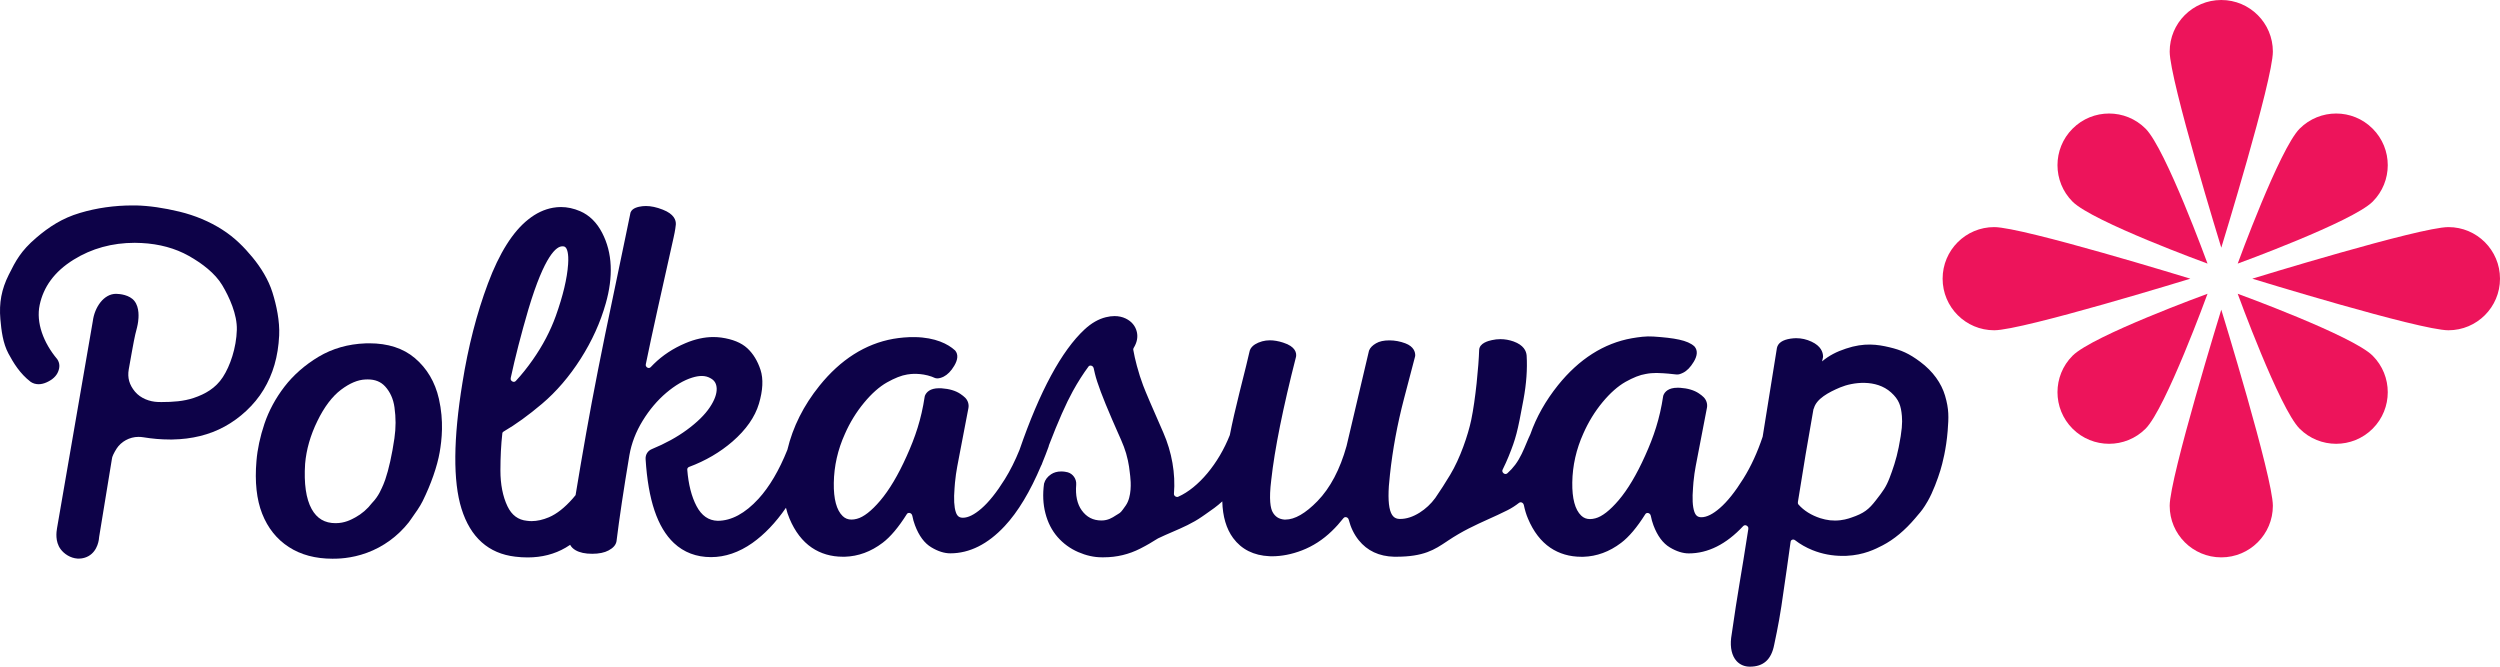
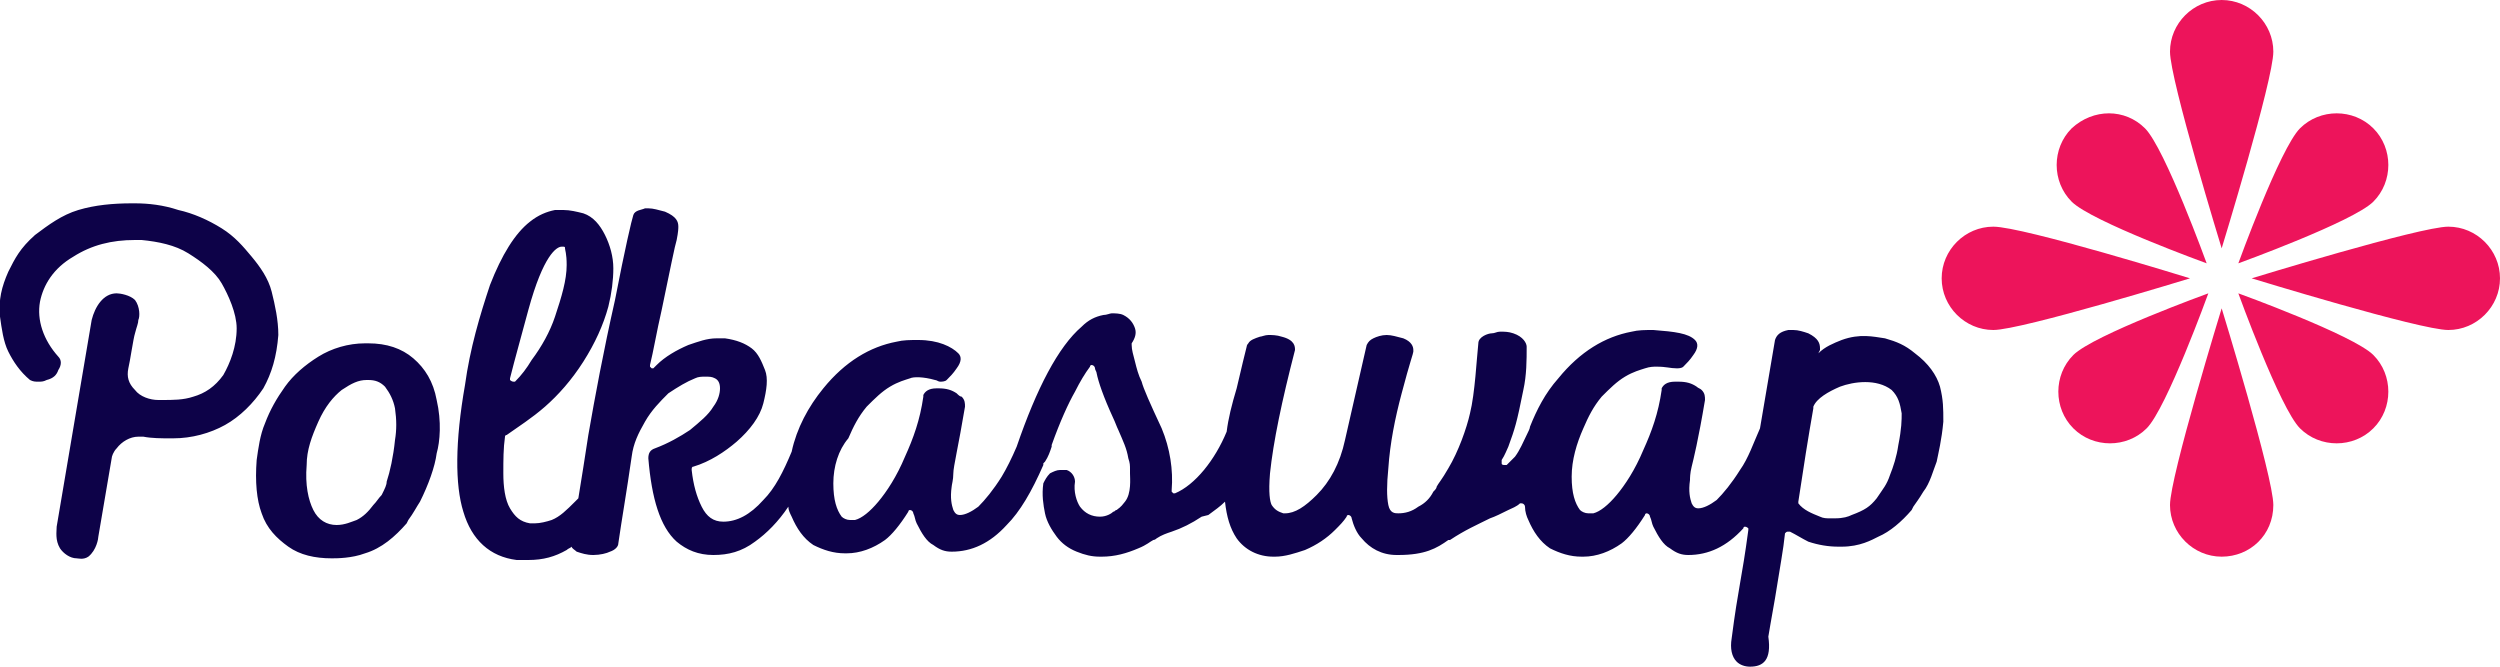
- <svg xmlns="http://www.w3.org/2000/svg" width="150" height="40" viewBox="0 0 150 40" fill="none">
-   <path d="M19.948 33.523C18.928 33.523 18.05 33.289 17.329 32.821C16.604 32.353 16.067 31.678 15.729 30.819C15.396 29.975 15.28 28.909 15.388 27.655C15.445 26.953 15.606 26.201 15.867 25.423C16.132 24.64 16.538 23.889 17.072 23.195C17.609 22.5 18.295 21.898 19.112 21.407C19.941 20.913 20.888 20.64 21.931 20.602C22.008 20.598 22.081 20.598 22.154 20.598C23.274 20.598 24.191 20.894 24.885 21.48C25.617 22.098 26.105 22.922 26.335 23.931C26.638 25.266 26.507 26.397 26.381 27.133C26.235 27.977 25.863 29.047 25.357 30.071C25.203 30.389 24.912 30.796 24.678 31.126L24.528 31.337C23.861 32.18 22.994 32.809 22.02 33.166C21.061 33.523 20.225 33.523 19.948 33.523ZM22.066 22.765C22.02 22.765 21.97 22.765 21.92 22.769C21.467 22.788 20.976 22.995 20.459 23.386C19.933 23.785 19.454 24.414 19.043 25.262C18.625 26.113 18.38 26.976 18.307 27.824C18.23 29.009 18.36 29.925 18.698 30.539C19.016 31.114 19.484 31.39 20.136 31.39C20.681 31.39 21.065 31.183 21.318 31.045C21.705 30.834 22.043 30.543 22.319 30.182C22.515 29.979 22.664 29.768 22.783 29.542C22.971 29.17 23.067 28.924 23.117 28.771C23.32 28.184 23.527 27.26 23.665 26.297C23.757 25.653 23.757 25.081 23.669 24.441C23.6 23.942 23.412 23.521 23.109 23.187C22.848 22.903 22.507 22.765 22.066 22.765Z" fill="#0D0248" />
-   <path d="M6.972 17.63C7.199 17.634 7.77 17.691 8.062 18.056C8.384 18.458 8.315 19.083 8.288 19.298C8.261 19.513 8.2 19.747 8.115 20.073C8.046 20.341 7.786 21.814 7.724 22.167C7.64 22.669 7.755 23.083 8.1 23.501C8.434 23.9 8.982 24.104 9.477 24.119C9.561 24.123 9.623 24.123 9.684 24.123C10.363 24.123 11.011 24.081 11.621 23.877C12.308 23.647 12.941 23.291 13.374 22.623C13.808 21.956 14.18 20.874 14.21 19.793C14.237 18.869 13.758 17.818 13.332 17.108C12.906 16.399 12.135 15.808 11.326 15.352C10.513 14.896 9.561 14.635 8.491 14.581C8.353 14.573 8.219 14.569 8.085 14.569C6.735 14.569 5.503 14.907 4.422 15.578C3.248 16.303 2.607 17.231 2.381 18.293C2.155 19.356 2.6 20.556 3.436 21.553C3.589 21.783 3.601 22.033 3.482 22.313C3.375 22.57 3.148 22.78 2.811 22.934C2.638 23.014 2.469 23.053 2.316 23.053C2.143 23.053 1.982 23.007 1.84 22.911C1.2 22.42 0.809 21.779 0.506 21.212C0.172 20.583 0.084 19.847 0.022 19.149C-0.062 18.174 0.091 17.354 0.525 16.487C0.943 15.651 1.246 15.06 2.174 14.267C2.933 13.618 3.735 13.089 4.801 12.775C5.803 12.476 6.865 12.326 7.962 12.326H8.161C8.952 12.345 9.822 12.472 10.762 12.698C11.71 12.928 12.572 13.292 13.332 13.776C14.091 14.259 14.655 14.842 15.146 15.436C15.641 16.035 16.105 16.771 16.347 17.546C16.588 18.313 16.792 19.275 16.75 20.13C16.688 21.404 16.377 22.451 15.817 23.379C15.257 24.311 14.383 25.101 13.474 25.595C12.569 26.09 11.514 26.351 10.344 26.37H10.191C9.665 26.37 9.132 26.324 8.599 26.236C8.503 26.221 8.403 26.213 8.307 26.213C7.77 26.213 7.264 26.5 6.995 26.919C6.842 27.16 6.715 27.417 6.715 27.532L5.948 32.219C5.944 32.318 5.891 33.043 5.304 33.369C5.005 33.534 4.709 33.519 4.652 33.515C4.222 33.488 3.843 33.231 3.635 32.947C3.298 32.487 3.386 31.912 3.421 31.697L5.569 19.267C5.672 18.439 6.228 17.622 6.972 17.63Z" fill="#0D0248" />
-   <path d="M104.989 40C104.67 40 104.394 39.881 104.191 39.659C103.911 39.348 103.8 38.857 103.869 38.274C104.306 35.221 104.44 34.734 104.9 31.735C104.908 31.678 104.897 31.628 104.858 31.586C104.82 31.54 104.759 31.513 104.705 31.513C104.663 31.513 104.62 31.532 104.59 31.567C103.577 32.652 102.48 33.204 101.329 33.204C100.973 33.204 100.589 33.085 100.19 32.844C99.776 32.598 99.446 32.153 99.208 31.521C99.139 31.34 99.086 31.145 99.047 30.945C99.024 30.83 98.928 30.777 98.852 30.777C98.813 30.777 98.76 30.788 98.717 30.853C98.223 31.64 97.735 32.219 97.267 32.571C96.566 33.105 95.798 33.385 94.997 33.407H94.882C94.18 33.407 93.551 33.223 93.018 32.863C92.458 32.483 92.005 31.896 91.679 31.118C91.572 30.869 91.491 30.593 91.43 30.301C91.407 30.194 91.318 30.136 91.242 30.136C91.207 30.136 91.173 30.148 91.142 30.171C90.923 30.343 90.689 30.493 90.444 30.616C90.045 30.815 89.669 30.988 89.301 31.152C88.507 31.513 87.759 31.85 86.869 32.445L86.808 32.487C86.071 32.978 85.438 33.404 83.762 33.404H83.647C82.746 33.381 82.032 33.047 81.522 32.41C81.242 32.061 81.043 31.647 80.924 31.183C80.897 31.072 80.805 31.026 80.732 31.026C80.682 31.026 80.644 31.045 80.609 31.087C80.394 31.36 80.16 31.624 79.907 31.866C79.374 32.383 78.772 32.771 78.116 33.024C77.506 33.258 76.9 33.377 76.309 33.377C76.263 33.377 76.214 33.377 76.168 33.373C75.224 33.331 74.491 32.963 73.989 32.284C73.579 31.728 73.36 30.988 73.337 30.082C73.03 30.37 72.712 30.589 72.32 30.861L72.121 30.999C71.561 31.39 70.943 31.659 70.345 31.916C70.061 32.038 69.77 32.165 69.482 32.303C69.432 32.33 69.375 32.364 69.298 32.414C69.133 32.518 68.88 32.679 68.42 32.913C67.737 33.262 67 33.438 66.229 33.438H66.099C65.642 33.438 65.167 33.331 64.691 33.124C64.208 32.913 63.794 32.61 63.452 32.219C63.111 31.827 62.865 31.348 62.724 30.792C62.582 30.247 62.555 29.649 62.643 29.016C62.708 28.779 62.85 28.602 63.065 28.456C63.234 28.345 63.433 28.288 63.663 28.288C63.736 28.288 63.813 28.291 63.89 28.303C63.951 28.311 64.009 28.322 64.062 28.337C64.381 28.426 64.599 28.744 64.572 29.081C64.519 29.722 64.63 30.24 64.906 30.623C65.201 31.03 65.585 31.229 66.088 31.229C66.479 31.229 66.743 31.06 66.935 30.934C67.004 30.888 67.05 30.861 67.092 30.838C67.238 30.75 67.261 30.738 67.549 30.324C67.909 29.802 67.856 28.928 67.814 28.575L67.787 28.349C67.752 28.046 67.741 27.954 67.675 27.632C67.541 27.007 67.376 26.635 67.046 25.898C66.951 25.687 66.847 25.446 66.724 25.162C66.164 23.866 65.827 22.972 65.696 22.424C65.669 22.305 65.642 22.194 65.62 22.09C65.597 21.987 65.508 21.933 65.428 21.933C65.378 21.933 65.336 21.952 65.309 21.994C64.998 22.412 64.68 22.907 64.369 23.471C63.97 24.192 63.487 25.281 62.938 26.711C62.935 26.738 62.927 26.769 62.915 26.803C62.8 27.122 62.678 27.432 62.555 27.732L62.501 27.877C62.493 27.893 62.482 27.919 62.467 27.939C61.811 29.492 61.078 30.715 60.28 31.567C59.268 32.652 58.171 33.2 57.02 33.2C56.663 33.2 56.28 33.081 55.881 32.84C55.467 32.594 55.137 32.15 54.899 31.517C54.83 31.337 54.776 31.141 54.738 30.942C54.715 30.826 54.619 30.773 54.542 30.773C54.504 30.773 54.45 30.784 54.408 30.849C53.913 31.636 53.426 32.215 52.958 32.568C52.256 33.101 51.493 33.381 50.687 33.404H50.572C49.87 33.404 49.241 33.22 48.708 32.859C48.148 32.479 47.696 31.893 47.37 31.114C47.285 30.911 47.212 30.696 47.158 30.466C46.537 31.367 45.854 32.077 45.137 32.583C44.339 33.143 43.507 33.427 42.663 33.427C41.781 33.427 41.033 33.143 40.435 32.583C39.445 31.651 38.889 30.002 38.736 27.547C38.72 27.283 38.862 27.049 39.104 26.949C39.921 26.612 40.623 26.224 41.198 25.802C41.827 25.342 42.295 24.882 42.59 24.437C42.874 24.012 43.012 23.632 43.001 23.31C42.989 23.03 42.882 22.838 42.656 22.708C42.491 22.608 42.314 22.558 42.103 22.558C41.931 22.558 41.735 22.593 41.528 22.658C41.025 22.815 40.504 23.122 39.974 23.57C39.441 24.023 38.962 24.587 38.559 25.246C38.156 25.902 37.888 26.596 37.765 27.306C37.42 29.361 37.159 31.103 36.99 32.479C36.948 32.702 36.795 32.874 36.518 33.024C36.273 33.158 35.939 33.227 35.533 33.227C35.115 33.227 34.789 33.158 34.539 33.016C34.39 32.932 34.278 32.821 34.209 32.69C34.121 32.752 34.029 32.805 33.941 32.859C33.273 33.25 32.506 33.446 31.659 33.446C31.417 33.446 31.168 33.431 30.915 33.4C29.311 33.212 28.226 32.242 27.689 30.52C27.175 28.871 27.198 26.328 27.746 22.968C28.088 20.817 28.602 18.811 29.277 17.009C29.959 15.183 30.776 13.891 31.697 13.166C32.161 12.794 32.66 12.556 33.185 12.464C33.339 12.437 33.5 12.422 33.653 12.422C34.037 12.422 34.424 12.506 34.808 12.671C35.36 12.909 35.805 13.346 36.127 13.967C36.438 14.566 36.611 15.229 36.641 15.946C36.672 16.652 36.572 17.415 36.342 18.217C36.024 19.344 35.521 20.456 34.842 21.523C34.163 22.589 33.381 23.501 32.514 24.234C31.712 24.913 30.938 25.473 30.213 25.895C30.182 25.91 30.147 25.944 30.14 26.002C30.063 26.681 30.025 27.429 30.025 28.226C30.025 29.062 30.167 29.787 30.447 30.374C30.704 30.911 31.091 31.198 31.624 31.248C31.72 31.26 31.808 31.267 31.896 31.267C32.226 31.267 32.579 31.187 32.94 31.034C33.408 30.834 33.883 30.458 34.359 29.918C34.413 29.856 34.462 29.791 34.516 29.73L34.535 29.707C34.731 28.514 34.946 27.252 35.176 25.956C35.586 23.636 36.123 20.913 36.768 17.864C37.416 14.796 37.769 13.028 37.826 12.775C37.83 12.763 37.834 12.748 37.838 12.736C37.945 12.476 38.294 12.403 38.547 12.372C38.617 12.364 38.686 12.361 38.758 12.361C39.058 12.361 39.395 12.433 39.767 12.579C40.446 12.844 40.565 13.208 40.55 13.469C40.542 13.546 40.519 13.799 40.412 14.27C40.335 14.612 40.02 16.027 39.464 18.516C39.169 19.847 38.927 20.974 38.747 21.86C38.736 21.918 38.747 21.964 38.782 22.006C38.82 22.052 38.877 22.079 38.931 22.079C38.973 22.079 39.012 22.063 39.042 22.029C39.104 21.964 39.165 21.902 39.23 21.837C39.752 21.323 40.389 20.901 41.125 20.591C41.704 20.345 42.268 20.222 42.801 20.222C42.959 20.222 43.116 20.234 43.269 20.253C43.952 20.349 44.481 20.564 44.838 20.894C45.191 21.22 45.456 21.657 45.632 22.194C45.808 22.738 45.774 23.421 45.536 24.222C45.298 25.02 44.765 25.783 43.948 26.493C43.208 27.133 42.333 27.647 41.344 28.015C41.275 28.042 41.229 28.107 41.236 28.18C41.305 29.062 41.493 29.799 41.792 30.366C42.096 30.942 42.514 31.233 43.062 31.248C43.883 31.248 44.708 30.803 45.509 29.929C46.165 29.212 46.748 28.222 47.243 26.988C47.569 25.615 48.217 24.326 49.168 23.145C50.43 21.576 51.919 20.629 53.599 20.33C54.009 20.261 54.442 20.219 54.891 20.226C56.123 20.245 56.89 20.648 57.288 21.012C57.3 21.02 57.308 21.032 57.319 21.043C57.499 21.269 57.476 21.576 57.254 21.948C57.062 22.27 56.851 22.481 56.617 22.6C56.475 22.669 56.349 22.704 56.23 22.704C56.111 22.704 56.015 22.639 55.908 22.6C55.248 22.366 54.642 22.431 54.431 22.47C54.086 22.523 53.683 22.685 53.223 22.942C52.762 23.202 52.298 23.613 51.842 24.165C51.382 24.721 50.994 25.35 50.695 26.033C50.265 26.98 50.043 27.969 50.028 28.974C50.012 29.941 50.193 30.612 50.561 30.965C50.706 31.106 50.879 31.175 51.09 31.175C51.19 31.175 51.297 31.16 51.412 31.129C51.815 31.026 52.287 30.658 52.812 30.04C53.353 29.404 53.89 28.506 54.4 27.367C54.914 26.228 55.275 25.17 55.482 23.793C55.486 23.774 55.49 23.758 55.497 23.739C55.582 23.536 55.796 23.294 56.345 23.294C56.395 23.294 56.445 23.294 56.495 23.298C56.959 23.329 57.342 23.444 57.626 23.636C57.741 23.712 57.833 23.789 57.91 23.862C58.075 24.027 58.148 24.265 58.105 24.487C57.657 26.869 57.407 28.061 57.358 28.456C57.308 28.855 57.277 29.135 57.273 29.285C57.219 29.941 57.246 30.428 57.35 30.731C57.43 30.968 57.553 31.064 57.776 31.064C58.09 31.064 58.458 30.88 58.88 30.516C59.325 30.132 59.801 29.538 60.292 28.748C60.614 28.23 60.909 27.64 61.17 26.995C62.382 23.478 63.698 21.039 65.082 19.758C65.489 19.383 65.915 19.141 66.348 19.034C66.532 18.988 66.709 18.965 66.874 18.965C67.115 18.965 67.342 19.014 67.541 19.11C67.898 19.283 68.132 19.563 68.212 19.923C68.281 20.23 68.22 20.548 68.025 20.867C68.009 20.894 67.99 20.936 67.994 20.978C68.044 21.266 68.117 21.592 68.212 21.948C68.324 22.366 68.45 22.761 68.588 23.126C68.726 23.494 69.133 24.445 69.797 25.952C70.311 27.122 70.537 28.426 70.437 29.622C70.433 29.684 70.46 29.73 70.483 29.753C70.522 29.795 70.575 29.818 70.625 29.818C70.648 29.818 70.675 29.814 70.698 29.802C71.906 29.266 73.118 27.812 73.79 26.102C73.939 25.338 74.135 24.491 74.369 23.551C74.698 22.244 74.902 21.419 74.971 21.097C74.982 21.047 74.998 20.982 75.04 20.917C75.166 20.717 75.393 20.575 75.73 20.479C75.872 20.441 76.026 20.418 76.191 20.418C76.432 20.418 76.705 20.464 76.988 20.556C77.744 20.794 77.798 21.185 77.763 21.4C76.981 24.46 76.478 26.945 76.275 28.798C76.125 29.994 76.237 30.5 76.352 30.715C76.505 30.999 76.731 31.145 77.061 31.175C77.077 31.175 77.126 31.175 77.126 31.175C77.686 31.175 78.331 30.803 79.048 30.067C79.815 29.277 80.402 28.165 80.793 26.761L82.136 21.058C82.14 21.047 82.144 21.035 82.147 21.024C82.213 20.859 82.351 20.721 82.562 20.598C82.765 20.479 83.029 20.422 83.367 20.422C83.689 20.422 84.008 20.483 84.318 20.598C84.84 20.794 84.917 21.139 84.913 21.327C84.913 21.35 84.909 21.369 84.905 21.388C84.874 21.496 84.733 22.025 84.238 23.931C83.839 25.453 83.559 26.98 83.398 28.468C83.279 29.469 83.283 30.194 83.409 30.627C83.543 31.08 83.789 31.137 84.011 31.137C84.387 31.137 84.775 31.011 85.174 30.761C85.538 30.531 85.856 30.236 86.117 29.879C86.213 29.733 86.278 29.634 86.344 29.538C86.47 29.354 86.6 29.162 87.011 28.487C87.609 27.501 88.085 26.094 88.273 25.2C88.53 23.981 88.722 21.937 88.749 21.009C88.76 20.575 89.328 20.449 89.512 20.407C89.681 20.368 89.853 20.349 90.022 20.349C90.287 20.349 90.551 20.395 90.812 20.487C91.422 20.706 91.575 21.062 91.598 21.327C91.648 22.144 91.583 23.03 91.41 23.965C91.046 25.948 90.954 26.297 90.521 27.375C90.421 27.624 90.298 27.893 90.16 28.173C90.129 28.234 90.133 28.291 90.168 28.345C90.206 28.403 90.271 28.441 90.333 28.441C90.371 28.441 90.409 28.426 90.444 28.395C90.62 28.238 90.778 28.065 90.916 27.881C91.219 27.475 91.418 26.995 91.595 26.57C91.675 26.378 91.748 26.205 91.821 26.056C92.181 25.024 92.741 24.035 93.482 23.11C94.744 21.542 96.232 20.594 97.912 20.295C98.322 20.226 98.756 20.161 99.204 20.192C100.459 20.276 101.26 20.41 101.659 20.779C101.671 20.786 101.678 20.798 101.686 20.809C101.866 21.035 101.847 21.342 101.621 21.714C101.425 22.036 101.218 22.251 100.984 22.366C100.842 22.435 100.716 22.481 100.597 22.47C100.236 22.435 100.029 22.397 99.396 22.378C99.17 22.378 98.948 22.397 98.74 22.439C98.395 22.493 97.992 22.654 97.532 22.911C97.072 23.172 96.608 23.582 96.151 24.134C95.687 24.694 95.304 25.323 95.004 26.002C94.575 26.949 94.352 27.939 94.337 28.943C94.322 29.91 94.502 30.581 94.87 30.934C95.016 31.076 95.189 31.145 95.4 31.145C95.499 31.145 95.607 31.129 95.722 31.099C96.124 30.995 96.596 30.627 97.122 30.01C97.663 29.373 98.2 28.476 98.71 27.337C99.224 26.198 99.584 25.139 99.791 23.762C99.795 23.743 99.799 23.728 99.807 23.709C99.891 23.505 100.106 23.264 100.654 23.264C100.7 23.264 100.754 23.264 100.804 23.267C101.268 23.298 101.652 23.413 101.935 23.605C102.051 23.682 102.143 23.755 102.219 23.831C102.384 23.996 102.457 24.234 102.419 24.453C101.97 26.834 101.717 28.027 101.667 28.422C101.617 28.821 101.586 29.101 101.583 29.25C101.529 29.906 101.552 30.389 101.659 30.7C101.74 30.934 101.863 31.034 102.085 31.034C102.4 31.034 102.772 30.849 103.19 30.485C103.635 30.102 104.11 29.507 104.601 28.717C105.062 27.981 105.449 27.133 105.76 26.201C106.04 24.441 106.323 22.677 106.615 20.878C106.68 20.575 106.956 20.391 107.436 20.318C107.547 20.303 107.658 20.291 107.769 20.291C108.084 20.291 108.395 20.36 108.69 20.499C109.258 20.763 109.38 21.131 109.384 21.392C109.384 21.411 109.38 21.43 109.377 21.45L109.323 21.684C109.745 21.331 110.197 21.101 110.754 20.917C111.858 20.545 112.656 20.667 113.366 20.836C114.075 21.005 114.536 21.204 115.211 21.707C115.985 22.282 116.484 22.999 116.703 23.739C116.944 24.56 116.925 25.028 116.86 25.856C116.772 26.949 116.549 27.804 116.423 28.219C116.265 28.736 115.974 29.53 115.667 30.063C115.406 30.516 115.276 30.669 115.057 30.922L114.915 31.091C114.294 31.824 113.634 32.372 112.951 32.725C112.53 32.943 111.824 33.304 110.788 33.35C110.711 33.354 110.635 33.354 110.562 33.354C109.933 33.354 109.323 33.239 108.751 33.009C108.368 32.855 108.011 32.652 107.7 32.41C107.666 32.383 107.628 32.372 107.589 32.372C107.524 32.372 107.447 32.414 107.436 32.506C107.294 33.534 107.16 34.501 106.883 36.372C106.722 37.465 106.458 38.642 106.454 38.673C106.281 39.582 105.802 40 104.989 40ZM110.412 23.244C109.707 23.54 108.993 23.927 108.836 24.491C108.828 24.518 108.809 24.537 108.805 24.564C108.494 26.305 108.18 28.176 107.873 30.125C107.865 30.182 107.877 30.236 107.911 30.274C108.237 30.642 108.679 30.915 109.216 31.091C109.407 31.152 109.603 31.195 109.799 31.218C109.902 31.229 110.002 31.233 110.098 31.233C110.554 31.233 110.903 31.118 111.068 31.06C111.843 30.8 112.131 30.562 112.553 30.017C112.986 29.461 113.162 29.227 113.377 28.667C113.554 28.207 113.78 27.563 113.922 26.838C114.125 25.814 114.148 25.377 114.114 24.963C114.06 24.341 113.937 23.973 113.465 23.547C112.564 22.734 111.164 22.93 110.412 23.244ZM33.738 14.78C33.4 14.78 32.687 15.271 31.705 18.554C31.264 20.061 30.907 21.453 30.642 22.685C30.631 22.742 30.642 22.792 30.677 22.834C30.715 22.88 30.776 22.911 30.834 22.911C30.876 22.911 30.911 22.895 30.945 22.861C31.306 22.474 31.647 22.044 31.969 21.584C32.564 20.736 33.028 19.85 33.35 18.953C33.78 17.749 34.029 16.706 34.087 15.85C34.133 15.172 34.014 14.93 33.941 14.85C33.914 14.819 33.872 14.784 33.78 14.78H33.738Z" fill="#0D0248" />
-   <path d="M142.359 21.342C143.568 22.55 143.568 24.514 142.359 25.722C141.151 26.93 139.187 26.93 137.979 25.722C136.771 24.514 134.262 17.626 134.262 17.626C134.262 17.626 141.151 20.134 142.359 21.342Z" fill="#ED145B" />
-   <path d="M132.452 17.626C132.452 17.626 129.943 24.51 128.735 25.722C127.527 26.93 125.563 26.93 124.355 25.722C123.147 24.514 123.147 22.55 124.355 21.342C125.563 20.134 132.452 17.626 132.452 17.626Z" fill="#ED145B" />
-   <path d="M142.359 7.72C143.568 8.928 143.568 10.892 142.359 12.1C141.151 13.308 134.262 15.816 134.262 15.816C134.262 15.816 136.771 8.932 137.979 7.72C139.191 6.508 141.151 6.508 142.359 7.72Z" fill="#ED145B" />
-   <path d="M128.735 7.72C129.943 8.928 132.452 15.816 132.452 15.816C132.452 15.816 125.567 13.308 124.355 12.1C123.147 10.892 123.147 8.928 124.355 7.72C125.563 6.508 127.527 6.508 128.735 7.72Z" fill="#ED145B" />
-   <path d="M150 16.721C150 18.431 148.615 19.816 146.905 19.816C145.194 19.816 135.137 16.721 135.137 16.721C135.137 16.721 145.194 13.626 146.905 13.626C148.615 13.626 150 15.011 150 16.721Z" fill="#ED145B" />
-   <path d="M131.42 16.721C131.42 16.721 121.363 19.816 119.652 19.816C117.942 19.816 116.557 18.431 116.557 16.721C116.557 15.011 117.942 13.626 119.652 13.626C121.363 13.626 131.42 16.721 131.42 16.721Z" fill="#ED145B" />
-   <path d="M133.277 33.442C131.566 33.442 130.181 32.057 130.181 30.347C130.181 28.637 133.277 18.581 133.277 18.581C133.277 18.581 136.372 28.637 136.372 30.347C136.372 32.057 134.987 33.442 133.277 33.442Z" fill="#ED145B" />
-   <path d="M133.277 14.861C133.277 14.861 130.181 4.805 130.181 3.095C130.181 1.384 131.566 0 133.277 0C134.987 0 136.372 1.384 136.372 3.095C136.372 4.805 133.277 14.861 133.277 14.861Z" fill="#ED145B" />
+ <svg xmlns="http://www.w3.org/2000/svg" width="150" height="40" viewBox="0 0 150 40">
+   <path fill="#0D0248" d="M19.9,33.5c-1,0-1.9-0.2-2.6-0.7c-0.7-0.5-1.3-1.1-1.6-2c-0.3-0.8-0.4-1.9-0.3-3.2c0.1-0.7,0.2-1.5,0.5-2.2  c0.3-0.8,0.7-1.5,1.2-2.2c0.5-0.7,1.2-1.3,2-1.8c0.8-0.5,1.8-0.8,2.8-0.8c0.1,0,0.1,0,0.2,0c1.1,0,2,0.3,2.7,0.9  c0.7,0.6,1.2,1.4,1.4,2.5c0.3,1.3,0.2,2.5,0,3.2c-0.1,0.8-0.5,1.9-1,2.9c-0.2,0.3-0.4,0.7-0.7,1.1l-0.1,0.2  c-0.7,0.8-1.5,1.5-2.5,1.8C21.1,33.5,20.2,33.5,19.9,33.5z M22.1,22.8c0,0-0.1,0-0.1,0c-0.5,0-0.9,0.2-1.5,0.6c-0.5,0.4-1,1-1.4,1.9  c-0.4,0.9-0.7,1.7-0.7,2.6c-0.1,1.2,0.1,2.1,0.4,2.7c0.3,0.6,0.8,0.9,1.4,0.9c0.5,0,0.9-0.2,1.2-0.3c0.4-0.2,0.7-0.5,1-0.9  c0.2-0.2,0.3-0.4,0.5-0.6c0.2-0.4,0.3-0.6,0.3-0.8c0.2-0.6,0.4-1.5,0.5-2.5c0.1-0.6,0.1-1.2,0-1.9c-0.1-0.5-0.3-0.9-0.6-1.3  C22.8,22.9,22.5,22.8,22.1,22.8z M7,17.6c0.2,0,0.8,0.1,1.1,0.4c0.3,0.4,0.3,1,0.2,1.2c0,0.2-0.1,0.4-0.2,0.8  c-0.1,0.3-0.3,1.7-0.4,2.1c-0.1,0.5,0,0.9,0.4,1.3c0.3,0.4,0.9,0.6,1.4,0.6c0.1,0,0.1,0,0.2,0c0.7,0,1.3,0,1.9-0.2  c0.7-0.2,1.3-0.6,1.8-1.3c0.4-0.7,0.8-1.7,0.8-2.8c0-0.9-0.5-2-0.9-2.7c-0.4-0.7-1.2-1.3-2-1.8c-0.8-0.5-1.8-0.7-2.8-0.8  c-0.1,0-0.3,0-0.4,0c-1.4,0-2.6,0.3-3.7,1c-1.2,0.7-1.8,1.7-2,2.7c-0.2,1.1,0.2,2.3,1.1,3.3c0.2,0.2,0.2,0.5,0,0.8  c-0.1,0.3-0.3,0.5-0.7,0.6c-0.2,0.1-0.3,0.1-0.5,0.1c-0.2,0-0.3,0-0.5-0.1c-0.6-0.5-1-1.1-1.3-1.7c-0.3-0.6-0.4-1.4-0.5-2.1  c-0.1-1,0.1-1.8,0.5-2.7c0.4-0.8,0.7-1.4,1.6-2.2c0.8-0.6,1.6-1.2,2.6-1.5c1-0.3,2.1-0.4,3.2-0.4h0.2c0.8,0,1.7,0.1,2.6,0.4  c0.9,0.2,1.8,0.6,2.6,1.1c0.8,0.5,1.3,1.1,1.8,1.7c0.5,0.6,1,1.3,1.2,2.1c0.2,0.8,0.4,1.7,0.4,2.6c-0.1,1.3-0.4,2.3-0.9,3.2  c-0.6,0.9-1.4,1.7-2.3,2.2c-0.9,0.5-2,0.8-3.1,0.8h-0.2c-0.5,0-1.1,0-1.6-0.1c-0.1,0-0.2,0-0.3,0c-0.5,0-1,0.3-1.3,0.7  c-0.2,0.2-0.3,0.5-0.3,0.6l-0.8,4.7c0,0.1-0.1,0.8-0.6,1.2c-0.3,0.2-0.6,0.1-0.7,0.1c-0.4,0-0.8-0.3-1-0.6c-0.3-0.5-0.2-1-0.2-1.3  l2.1-12.4C5.7,18.4,6.2,17.6,7,17.6z M105,40c-0.3,0-0.6-0.1-0.8-0.3c-0.3-0.3-0.4-0.8-0.3-1.4c0.4-3.1,0.6-3.5,1-6.5  c0-0.1,0-0.1,0-0.1c0,0-0.1-0.1-0.2-0.1c0,0-0.1,0-0.1,0.1c-1,1.1-2.1,1.6-3.3,1.6c-0.4,0-0.7-0.1-1.1-0.4c-0.4-0.2-0.7-0.7-1-1.3  c-0.1-0.2-0.1-0.4-0.2-0.6c0-0.1-0.1-0.2-0.2-0.2c0,0-0.1,0-0.1,0.1c-0.5,0.8-1,1.4-1.4,1.7c-0.7,0.5-1.5,0.8-2.3,0.8h-0.1  c-0.7,0-1.3-0.2-1.9-0.5c-0.6-0.4-1-1-1.3-1.7c-0.1-0.2-0.2-0.5-0.2-0.8c0-0.1-0.1-0.2-0.2-0.2c0,0-0.1,0-0.1,0  c-0.2,0.2-0.5,0.3-0.7,0.4c-0.4,0.2-0.8,0.4-1.1,0.5c-0.8,0.4-1.5,0.7-2.4,1.3l-0.1,0c-0.7,0.5-1.4,0.9-3,0.9h-0.1  c-0.9,0-1.6-0.4-2.1-1c-0.3-0.3-0.5-0.8-0.6-1.2c0-0.1-0.1-0.2-0.2-0.2c0,0-0.1,0-0.1,0.1c-0.2,0.3-0.4,0.5-0.7,0.8  c-0.5,0.5-1.1,0.9-1.8,1.2c-0.6,0.2-1.2,0.4-1.8,0.4c0,0-0.1,0-0.1,0c-0.9,0-1.7-0.4-2.2-1.1c-0.4-0.6-0.6-1.3-0.7-2.2  c-0.3,0.3-0.6,0.5-1,0.8L72.1,31c-0.6,0.4-1.2,0.7-1.8,0.9c-0.3,0.1-0.6,0.2-0.9,0.4c0,0-0.1,0.1-0.2,0.1c-0.2,0.1-0.4,0.3-0.9,0.5  c-0.7,0.3-1.4,0.5-2.2,0.5h-0.1c-0.5,0-0.9-0.1-1.4-0.3c-0.5-0.2-0.9-0.5-1.2-0.9c-0.3-0.4-0.6-0.9-0.7-1.4  c-0.1-0.5-0.2-1.1-0.1-1.8c0.1-0.2,0.2-0.4,0.4-0.6c0.2-0.1,0.4-0.2,0.6-0.2c0.1,0,0.1,0,0.2,0c0.1,0,0.1,0,0.2,0  c0.3,0.1,0.5,0.4,0.5,0.7c-0.1,0.6,0.1,1.2,0.3,1.5c0.3,0.4,0.7,0.6,1.2,0.6c0.4,0,0.7-0.2,0.8-0.3c0.1,0,0.1-0.1,0.2-0.1  c0.1-0.1,0.2-0.1,0.5-0.5c0.4-0.5,0.3-1.4,0.3-1.7l0-0.2c0-0.3,0-0.4-0.1-0.7c-0.1-0.6-0.3-1-0.6-1.7c-0.1-0.2-0.2-0.5-0.3-0.7  c-0.6-1.3-0.9-2.2-1-2.7c0-0.1-0.1-0.2-0.1-0.3c0-0.1-0.1-0.2-0.2-0.2c0,0-0.1,0-0.1,0.1c-0.3,0.4-0.6,0.9-0.9,1.5  c-0.4,0.7-0.9,1.8-1.4,3.2c0,0,0,0.1,0,0.1c-0.1,0.3-0.2,0.6-0.4,0.9l-0.1,0.1c0,0,0,0,0,0.1c-0.7,1.6-1.4,2.8-2.2,3.6  c-1,1.1-2.1,1.6-3.3,1.6c-0.4,0-0.7-0.1-1.1-0.4c-0.4-0.2-0.7-0.7-1-1.3c-0.1-0.2-0.1-0.4-0.2-0.6c0-0.1-0.1-0.2-0.2-0.2  c0,0-0.1,0-0.1,0.1c-0.5,0.8-1,1.4-1.4,1.7c-0.7,0.5-1.5,0.8-2.3,0.8h-0.1c-0.7,0-1.3-0.2-1.9-0.5c-0.6-0.4-1-1-1.3-1.7  c-0.1-0.2-0.2-0.4-0.2-0.6c-0.6,0.9-1.3,1.6-2,2.1c-0.8,0.6-1.6,0.8-2.5,0.8c-0.9,0-1.6-0.3-2.2-0.8c-1-0.9-1.5-2.6-1.7-5  c0-0.3,0.1-0.5,0.4-0.6c0.8-0.3,1.5-0.7,2.1-1.1c0.6-0.5,1.1-0.9,1.4-1.4c0.3-0.4,0.4-0.8,0.4-1.1c0-0.3-0.1-0.5-0.3-0.6  c-0.2-0.1-0.3-0.1-0.6-0.1c-0.2,0-0.4,0-0.6,0.1c-0.5,0.2-1,0.5-1.6,0.9c-0.5,0.5-1,1-1.4,1.7c-0.4,0.7-0.7,1.3-0.8,2.1  c-0.3,2.1-0.6,3.8-0.8,5.2c0,0.2-0.2,0.4-0.5,0.5c-0.2,0.1-0.6,0.2-1,0.2c-0.4,0-0.7-0.1-1-0.2c-0.1-0.1-0.3-0.2-0.3-0.3  c-0.1,0.1-0.2,0.1-0.3,0.2c-0.7,0.4-1.4,0.6-2.3,0.6c-0.2,0-0.5,0-0.7,0c-1.6-0.2-2.7-1.2-3.2-2.9c-0.5-1.6-0.5-4.2,0.1-7.6  c0.3-2.2,0.9-4.2,1.5-6c0.7-1.8,1.5-3.1,2.4-3.8c0.5-0.4,1-0.6,1.5-0.7c0.2,0,0.3,0,0.5,0c0.4,0,0.8,0.1,1.2,0.2  c0.6,0.2,1,0.7,1.3,1.3c0.3,0.6,0.5,1.3,0.5,2c0,0.7-0.1,1.5-0.3,2.3c-0.3,1.1-0.8,2.2-1.5,3.3c-0.7,1.1-1.5,2-2.3,2.7  c-0.8,0.7-1.6,1.2-2.3,1.7c0,0-0.1,0-0.1,0.1c-0.1,0.7-0.1,1.4-0.1,2.2c0,0.8,0.1,1.6,0.4,2.1c0.3,0.5,0.6,0.8,1.2,0.9  c0.1,0,0.2,0,0.3,0c0.3,0,0.7-0.1,1-0.2c0.5-0.2,0.9-0.6,1.4-1.1c0.1-0.1,0.1-0.1,0.2-0.2l0,0c0.2-1.2,0.4-2.5,0.6-3.8  c0.4-2.3,0.9-5,1.6-8.1c0.6-3.1,1-4.8,1.1-5.1c0,0,0,0,0,0c0.1-0.3,0.5-0.3,0.7-0.4c0.1,0,0.1,0,0.2,0c0.3,0,0.6,0.1,1,0.2  c0.7,0.3,0.8,0.6,0.8,0.9c0,0.1,0,0.3-0.1,0.8c-0.1,0.3-0.4,1.8-0.9,4.2c-0.3,1.3-0.5,2.5-0.7,3.3c0,0.1,0,0.1,0,0.1  c0,0,0.1,0.1,0.1,0.1c0,0,0.1,0,0.1,0c0.1-0.1,0.1-0.1,0.2-0.2c0.5-0.5,1.2-0.9,1.9-1.2c0.6-0.2,1.1-0.4,1.7-0.4c0.2,0,0.3,0,0.5,0  c0.7,0.1,1.2,0.3,1.6,0.6c0.4,0.3,0.6,0.8,0.8,1.3c0.2,0.5,0.1,1.2-0.1,2c-0.2,0.8-0.8,1.6-1.6,2.3c-0.7,0.6-1.6,1.2-2.6,1.5  c-0.1,0-0.1,0.1-0.1,0.2c0.1,0.9,0.3,1.6,0.6,2.2c0.3,0.6,0.7,0.9,1.3,0.9c0.8,0,1.6-0.4,2.4-1.3c0.7-0.7,1.2-1.7,1.7-2.9  c0.3-1.4,1-2.7,1.9-3.8c1.3-1.6,2.8-2.5,4.4-2.8c0.4-0.1,0.8-0.1,1.3-0.1c1.2,0,2,0.4,2.4,0.8c0,0,0,0,0,0c0.2,0.2,0.2,0.5-0.1,0.9  c-0.2,0.3-0.4,0.5-0.6,0.7c-0.1,0.1-0.3,0.1-0.4,0.1s-0.2-0.1-0.3-0.1c-0.7-0.2-1.3-0.2-1.5-0.1c-0.3,0.1-0.7,0.2-1.2,0.5  c-0.5,0.3-0.9,0.7-1.4,1.2c-0.5,0.6-0.8,1.2-1.1,1.9C50.3,27,50,28,50,29c0,1,0.2,1.6,0.5,2c0.1,0.1,0.3,0.2,0.5,0.2  c0.1,0,0.2,0,0.3,0c0.4-0.1,0.9-0.5,1.4-1.1c0.5-0.6,1.1-1.5,1.6-2.7c0.5-1.1,0.9-2.2,1.1-3.6c0,0,0,0,0-0.1  c0.1-0.2,0.3-0.4,0.8-0.4c0,0,0.1,0,0.1,0c0.5,0,0.8,0.1,1.1,0.3c0.1,0.1,0.2,0.2,0.3,0.2c0.2,0.2,0.2,0.4,0.2,0.6  c-0.4,2.4-0.7,3.6-0.7,4c0,0.4-0.1,0.7-0.1,0.8c-0.1,0.7,0,1.1,0.1,1.4c0.1,0.2,0.2,0.3,0.4,0.3c0.3,0,0.7-0.2,1.1-0.5  c0.4-0.4,0.9-1,1.4-1.8c0.3-0.5,0.6-1.1,0.9-1.8c1.2-3.5,2.5-6,3.9-7.2c0.4-0.4,0.8-0.6,1.3-0.7c0.2,0,0.4-0.1,0.5-0.1  c0.2,0,0.5,0,0.7,0.1c0.4,0.2,0.6,0.5,0.7,0.8c0.1,0.3,0,0.6-0.2,0.9c0,0,0,0.1,0,0.1c0,0.3,0.1,0.6,0.2,1c0.1,0.4,0.2,0.8,0.4,1.2  c0.1,0.4,0.5,1.3,1.2,2.8c0.5,1.2,0.7,2.5,0.6,3.7c0,0.1,0,0.1,0,0.1c0,0,0.1,0.1,0.1,0.1c0,0,0,0,0.1,0c1.2-0.5,2.4-2,3.1-3.7  c0.1-0.8,0.3-1.6,0.6-2.6c0.3-1.3,0.5-2.1,0.6-2.5c0,0,0-0.1,0.1-0.2c0.1-0.2,0.4-0.3,0.7-0.4c0.1,0,0.3-0.1,0.5-0.1  c0.2,0,0.5,0,0.8,0.1c0.8,0.2,0.8,0.6,0.8,0.8c-0.8,3.1-1.3,5.5-1.5,7.4c-0.1,1.2,0,1.7,0.1,1.9c0.2,0.3,0.4,0.4,0.7,0.5  c0,0,0.1,0,0.1,0c0.6,0,1.2-0.4,1.9-1.1c0.8-0.8,1.4-1.9,1.7-3.3l1.3-5.7c0,0,0,0,0,0c0.1-0.2,0.2-0.3,0.4-0.4  c0.2-0.1,0.5-0.2,0.8-0.2c0.3,0,0.6,0.1,1,0.2c0.5,0.2,0.6,0.5,0.6,0.7c0,0,0,0,0,0.1c0,0.1-0.2,0.6-0.7,2.5c-0.4,1.5-0.7,3-0.8,4.5  c-0.1,1-0.1,1.7,0,2.2c0.1,0.5,0.4,0.5,0.6,0.5c0.4,0,0.8-0.1,1.2-0.4c0.4-0.2,0.7-0.5,0.9-0.9c0.1-0.1,0.2-0.2,0.2-0.3  c0.1-0.2,0.3-0.4,0.7-1.1c0.6-1,1.1-2.4,1.3-3.3c0.3-1.2,0.4-3.3,0.5-4.2c0-0.4,0.6-0.6,0.8-0.6c0.2,0,0.3-0.1,0.5-0.1  c0.3,0,0.5,0,0.8,0.1c0.6,0.2,0.8,0.6,0.8,0.8c0,0.8,0,1.7-0.2,2.6c-0.4,2-0.5,2.3-0.9,3.4c-0.1,0.2-0.2,0.5-0.4,0.8  c0,0.1,0,0.1,0,0.2c0,0.1,0.1,0.1,0.2,0.1c0,0,0.1,0,0.1,0c0.2-0.2,0.3-0.3,0.5-0.5c0.3-0.4,0.5-0.9,0.7-1.3  c0.1-0.2,0.2-0.4,0.2-0.5c0.4-1,0.9-2,1.7-2.9c1.3-1.6,2.8-2.5,4.4-2.8c0.4-0.1,0.8-0.1,1.3-0.1c1.3,0.1,2.1,0.2,2.5,0.6  c0,0,0,0,0,0c0.2,0.2,0.2,0.5-0.1,0.9c-0.2,0.3-0.4,0.5-0.6,0.7c-0.1,0.1-0.3,0.1-0.4,0.1c-0.4,0-0.6-0.1-1.2-0.1  c-0.2,0-0.4,0-0.7,0.1c-0.3,0.1-0.7,0.2-1.2,0.5c-0.5,0.3-0.9,0.7-1.4,1.2c-0.5,0.6-0.8,1.2-1.1,1.9c-0.4,0.9-0.7,1.9-0.7,2.9  c0,1,0.2,1.6,0.5,2c0.1,0.1,0.3,0.2,0.5,0.2c0.1,0,0.2,0,0.3,0c0.4-0.1,0.9-0.5,1.4-1.1c0.5-0.6,1.1-1.5,1.6-2.7  c0.5-1.1,0.9-2.2,1.1-3.6c0,0,0,0,0-0.1c0.1-0.2,0.3-0.4,0.8-0.4c0,0,0.1,0,0.2,0c0.5,0,0.8,0.1,1.1,0.3c0.1,0.1,0.2,0.1,0.3,0.2  c0.2,0.2,0.2,0.4,0.2,0.6c-0.4,2.4-0.7,3.6-0.8,4c-0.1,0.4-0.1,0.7-0.1,0.8c-0.1,0.7,0,1.1,0.1,1.4c0.1,0.2,0.2,0.3,0.4,0.3  c0.3,0,0.7-0.2,1.1-0.5c0.4-0.4,0.9-1,1.4-1.8c0.5-0.7,0.8-1.6,1.2-2.5c0.3-1.8,0.6-3.5,0.9-5.3c0.1-0.3,0.3-0.5,0.8-0.6  c0.1,0,0.2,0,0.3,0c0.3,0,0.6,0.1,0.9,0.2c0.6,0.3,0.7,0.6,0.7,0.9c0,0,0,0,0,0.1l-0.1,0.2c0.4-0.4,0.9-0.6,1.4-0.8  c1.1-0.4,1.9-0.2,2.6-0.1c0.7,0.2,1.2,0.4,1.8,0.9c0.8,0.6,1.3,1.3,1.5,2c0.2,0.8,0.2,1.3,0.2,2.1c-0.1,1.1-0.3,1.9-0.4,2.4  c-0.2,0.5-0.4,1.3-0.8,1.8c-0.3,0.5-0.4,0.6-0.6,0.9l-0.1,0.2c-0.6,0.7-1.3,1.3-2,1.6c-0.4,0.2-1.1,0.6-2.2,0.6c-0.1,0-0.2,0-0.2,0  c-0.6,0-1.2-0.1-1.8-0.3c-0.4-0.2-0.7-0.4-1.1-0.6c0,0-0.1,0-0.1,0c-0.1,0-0.1,0-0.2,0.1c-0.1,1-0.3,2-0.6,3.9  c-0.2,1.1-0.4,2.3-0.4,2.3C106.3,39.6,105.8,40,105,40z M110.4,23.2c-0.7,0.3-1.4,0.7-1.6,1.2c0,0,0,0,0,0.1  c-0.3,1.7-0.6,3.6-0.9,5.6c0,0.1,0,0.1,0,0.1c0.3,0.4,0.8,0.6,1.3,0.8c0.2,0.1,0.4,0.1,0.6,0.1c0.1,0,0.2,0,0.3,0  c0.5,0,0.8-0.1,1-0.2c0.8-0.3,1.1-0.5,1.5-1c0.4-0.6,0.6-0.8,0.8-1.4c0.2-0.5,0.4-1.1,0.5-1.8c0.2-1,0.2-1.5,0.2-1.9  c-0.1-0.6-0.2-1-0.6-1.4C112.6,22.7,111.2,22.9,110.4,23.2z M33.7,14.8c-0.3,0-1.1,0.5-2,3.8c-0.4,1.5-0.8,2.9-1.1,4.1  c0,0.1,0,0.1,0,0.1c0,0,0.1,0.1,0.2,0.1c0,0,0.1,0,0.1,0c0.4-0.4,0.7-0.8,1-1.3c0.6-0.8,1.1-1.7,1.4-2.6c0.4-1.2,0.7-2.2,0.7-3.1  c0-0.7-0.1-0.9-0.1-1C33.9,14.8,33.9,14.8,33.7,14.8L33.7,14.8z" />
+   <path fill="#ED145B" d="M142.4,21.3c1.2,1.2,1.2,3.2,0,4.4c-1.2,1.2-3.2,1.2-4.4,0c-1.2-1.2-3.7-8.1-3.7-8.1S141.2,20.1,142.4,21.3z   M132.5,17.6c0,0-2.5,6.9-3.7,8.1c-1.2,1.2-3.2,1.2-4.4,0c-1.2-1.2-1.2-3.2,0-4.4C125.6,20.1,132.5,17.6,132.5,17.6z M142.4,7.7  c1.2,1.2,1.2,3.2,0,4.4c-1.2,1.2-8.1,3.7-8.1,3.7s2.5-6.9,3.7-8.1C139.2,6.5,141.2,6.5,142.4,7.7z M128.7,7.7  c1.2,1.2,3.7,8.1,3.7,8.1s-6.9-2.5-8.1-3.7c-1.2-1.2-1.2-3.2,0-4.4C125.6,6.5,127.5,6.5,128.7,7.7z M150,16.7c0,1.7-1.4,3.1-3.1,3.1  c-1.7,0-11.8-3.1-11.8-3.1s10.1-3.1,11.8-3.1C148.6,13.6,150,15,150,16.7z M131.4,16.7c0,0-10.1,3.1-11.8,3.1  c-1.7,0-3.1-1.4-3.1-3.1c0-1.7,1.4-3.1,3.1-3.1C121.4,13.6,131.4,16.7,131.4,16.7z M133.3,33.4c-1.7,0-3.1-1.4-3.1-3.1  c0-1.7,3.1-11.8,3.1-11.8s3.1,10.1,3.1,11.8C136.4,32.1,135,33.4,133.3,33.4z M133.3,14.9c0,0-3.1-10.1-3.1-11.8s1.4-3.1,3.1-3.1  c1.7,0,3.1,1.4,3.1,3.1S133.3,14.9,133.3,14.9z" />
</svg>
